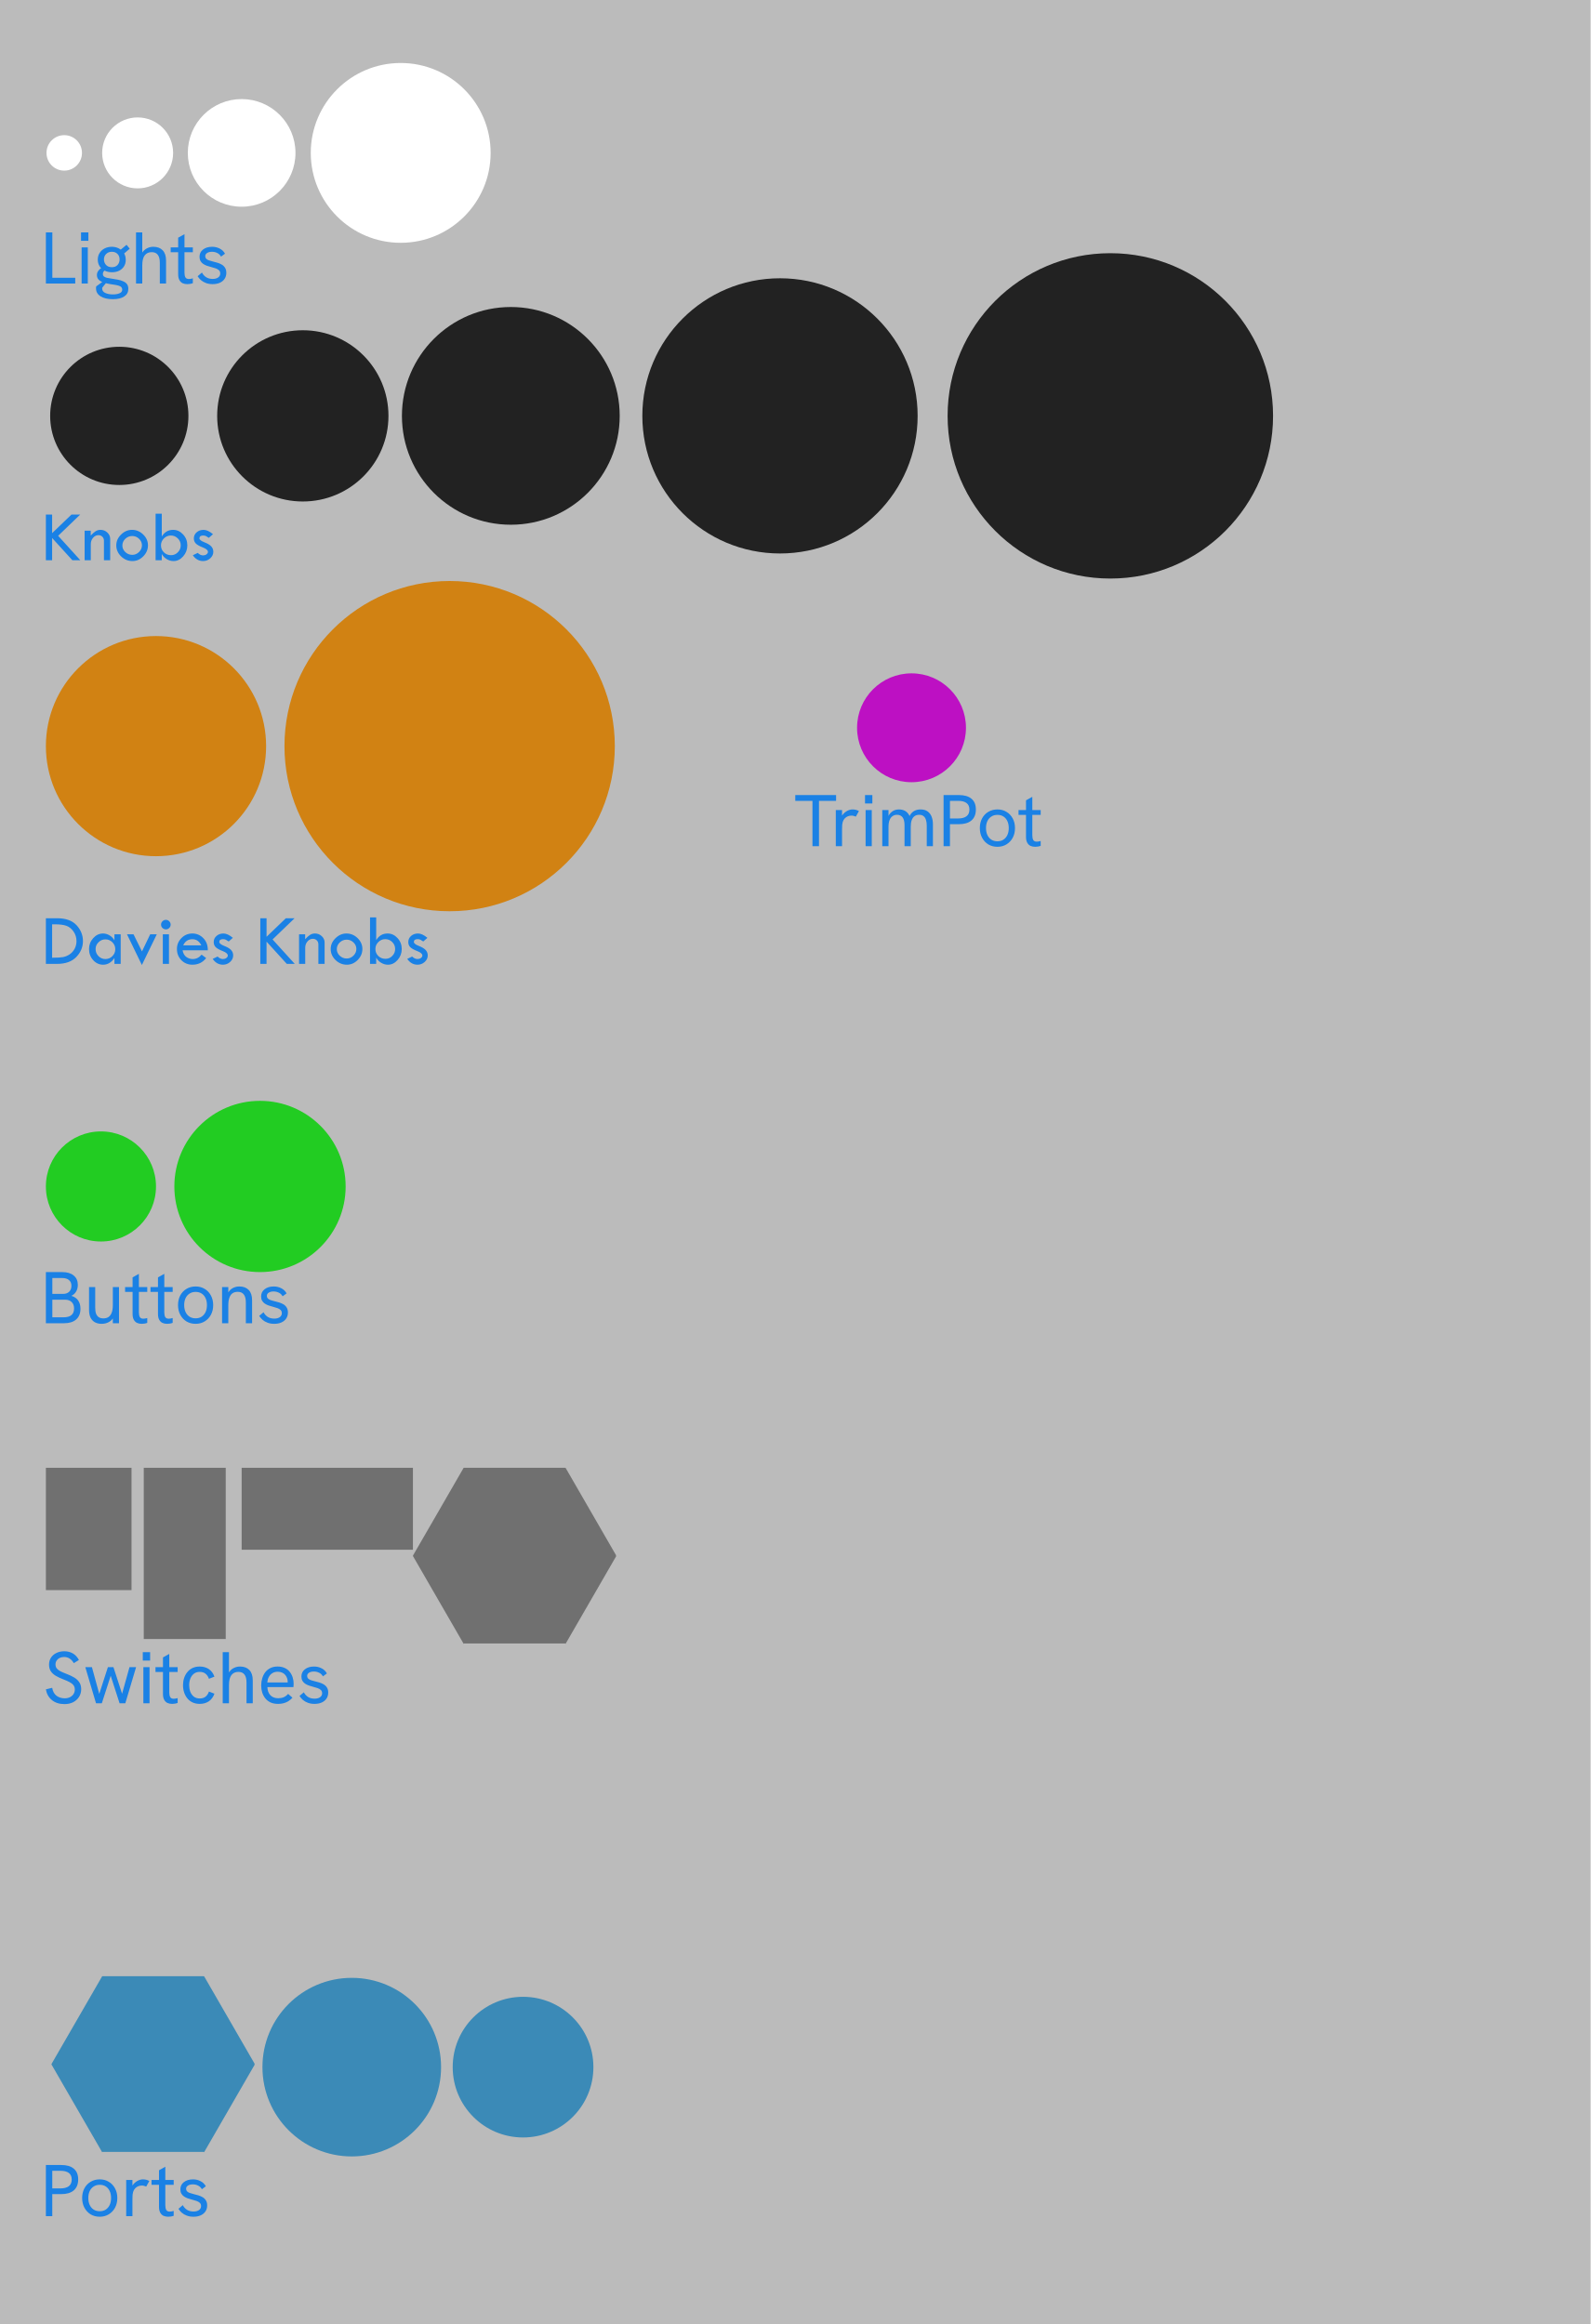
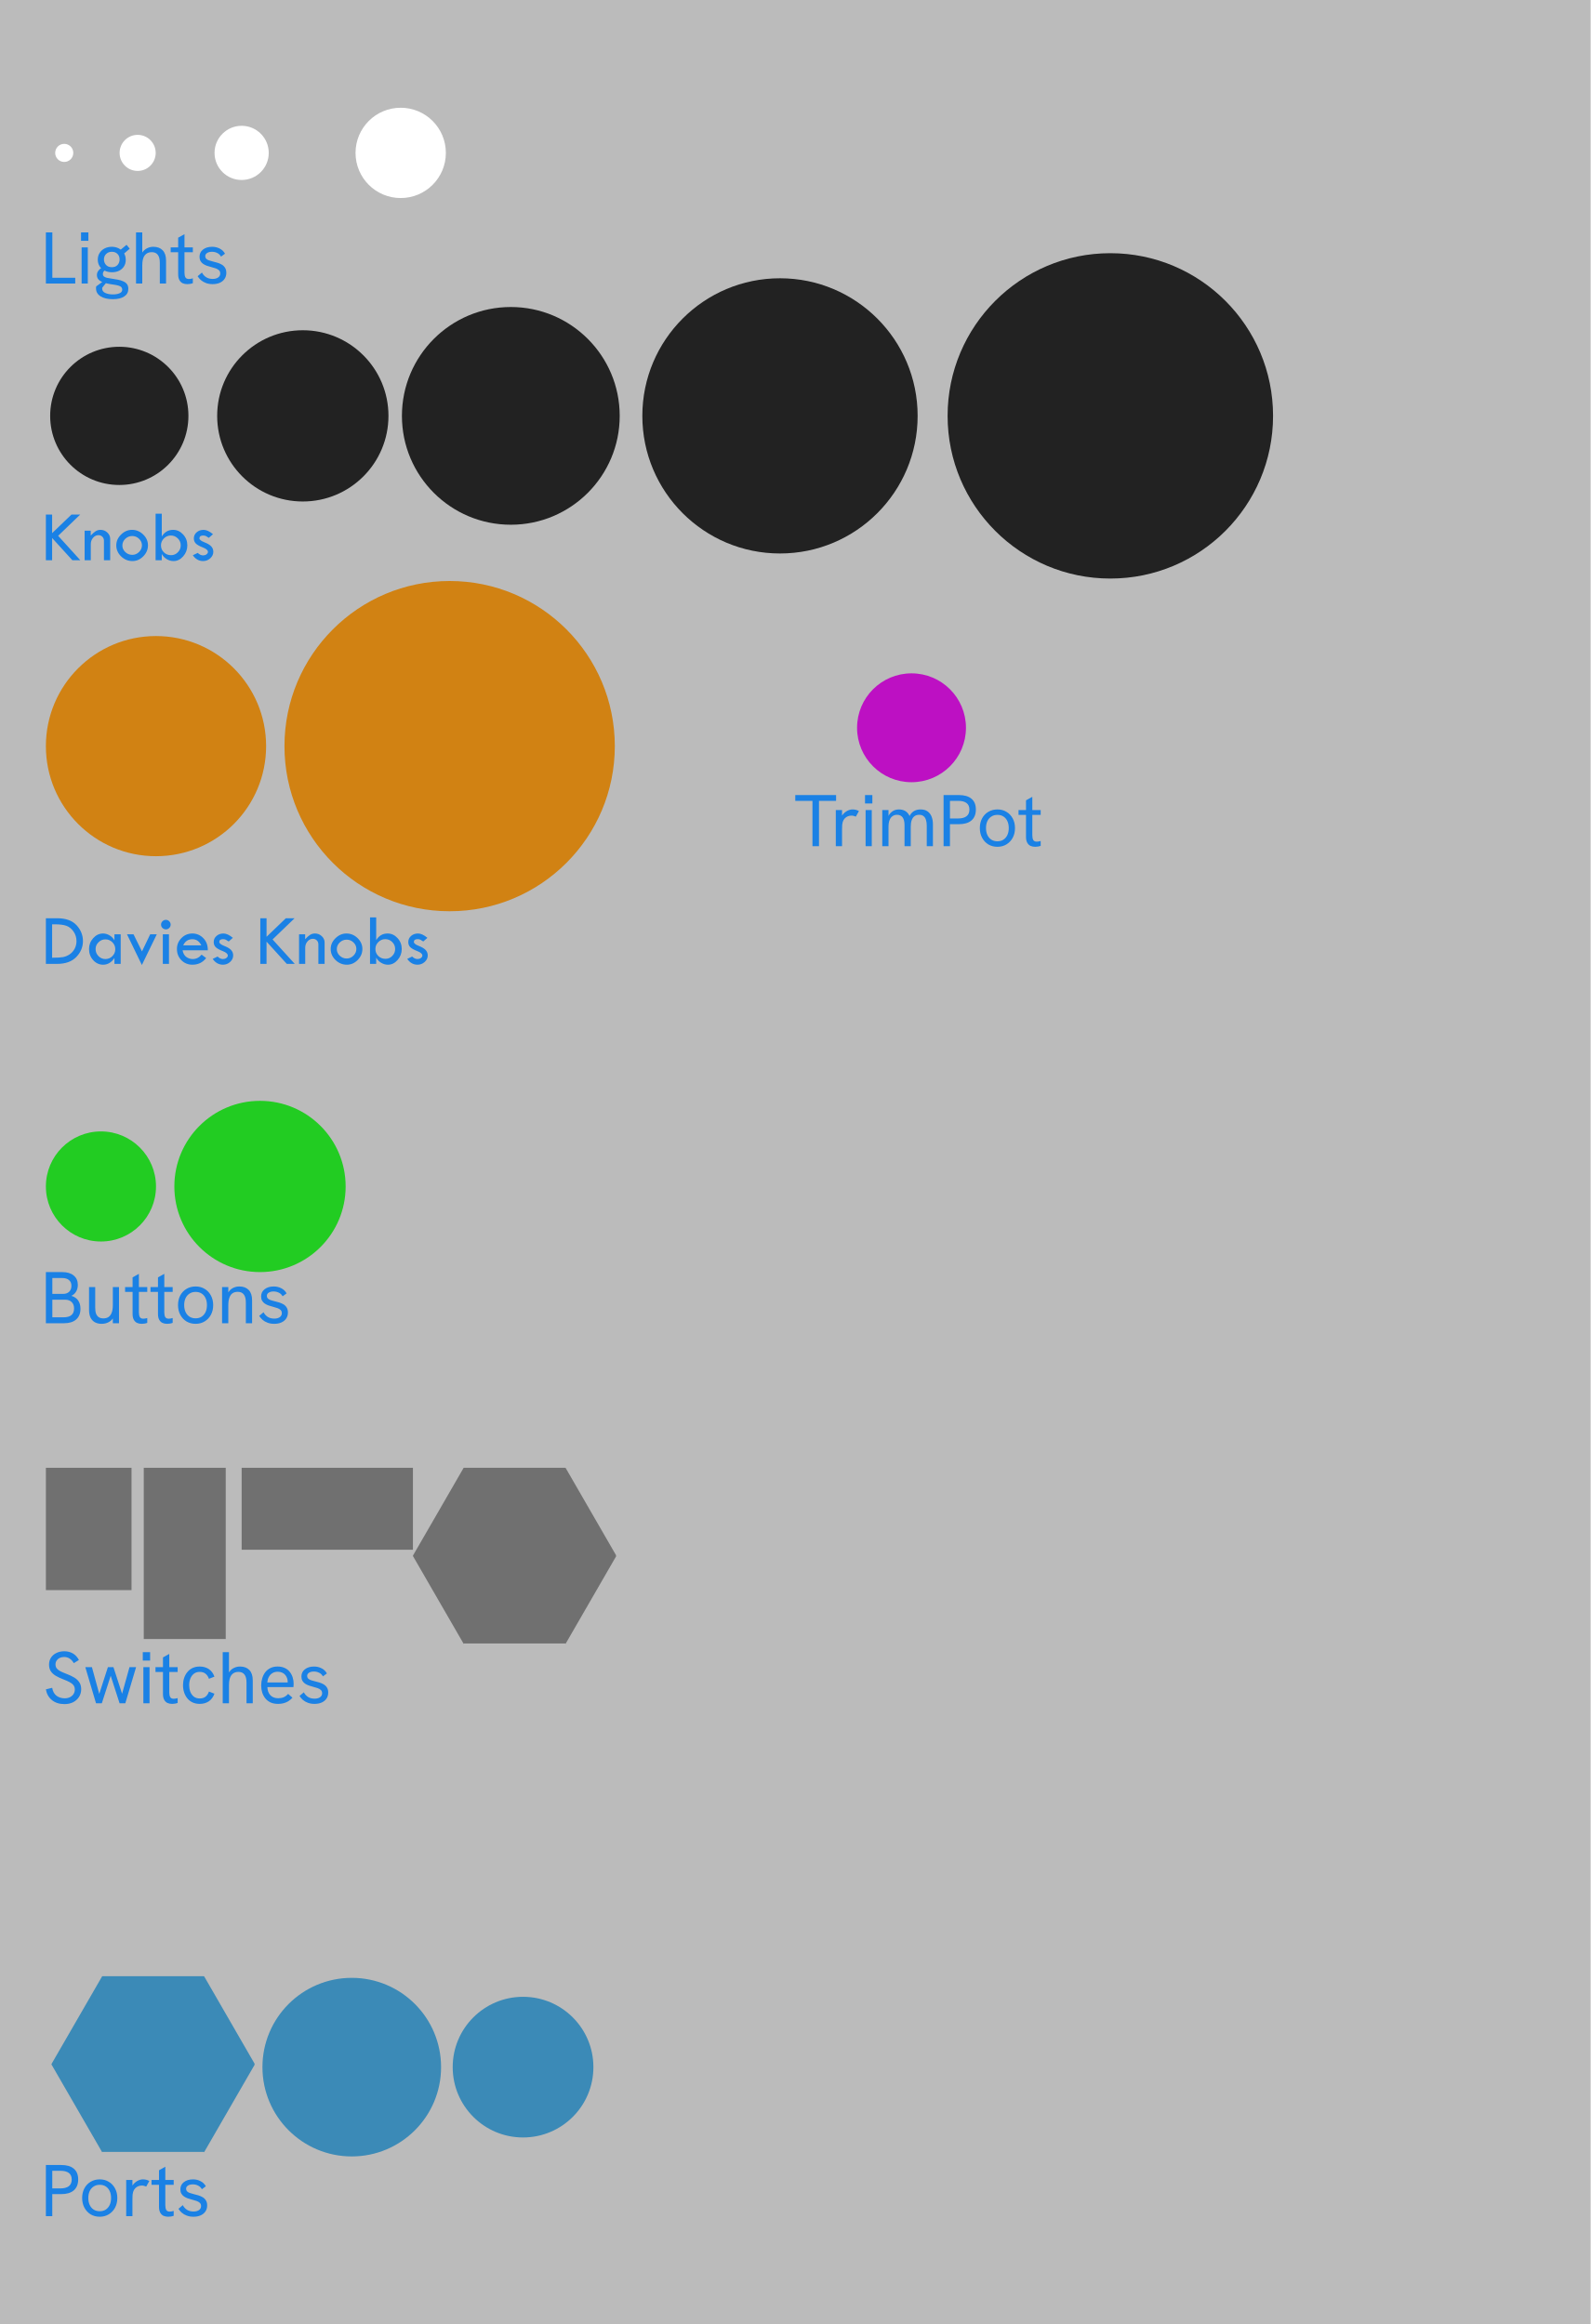
<svg xmlns="http://www.w3.org/2000/svg" width="260" height="380" viewBox="0 0 260 380" version="1.1">
  <g>
    <rect id="panel" x="0" y="0" width="260" height="380" fill="#bbb" />
    <path id="label-lights" transform="translate(7.5,38)" fill="#1a81e5" d="M 1.7211914e-5,8.364 V -1.6845703e-5 H 1.056 V 7.416 h 3.744 v 0.948 z m 5.844,0 v -5.916 h 1.008 v 5.916 z m -0.096,-6.984 V -1.6845703e-5 h 1.2 V 1.38 Z m 5.208,9.54 q -1.272,0 -2.016,-0.468 -0.744,-0.468 -0.744,-1.296 0,-0.06 0,-0.156 0.012,-0.096 0.036,-0.18 l 1.476,-1.068 0.348,0.24 -0.84,1.044 q -0.012,0.048 -0.012,0.084 0,0.036 0,0.072 0,0.48 0.504,0.708 0.504,0.24 1.248,0.24 0.66,0 1.092,-0.192 0.432,-0.18 0.432,-0.6 0,-0.24 -0.144,-0.396 -0.132,-0.144 -0.396,-0.228 -0.252,-0.084 -0.6,-0.144 -0.348,-0.06 -0.78,-0.12 -0.54,-0.084 -1.056,-0.24 -0.504,-0.156 -0.84,-0.456 -0.324,-0.3 -0.324,-0.792 0,-0.42 0.288,-0.768 0.3,-0.348 0.78,-0.576 l 0.648,0.42 q -0.408,0.096 -0.576,0.3 -0.168,0.192 -0.168,0.468 0,0.228 0.156,0.372 0.168,0.144 0.468,0.228 0.312,0.072 0.744,0.132 0.576,0.084 1.08,0.18 0.504,0.096 0.888,0.276 0.396,0.168 0.612,0.456 0.216,0.3 0.216,0.768 0,0.816 -0.672,1.248 -0.672,0.444 -1.848,0.444 z m -0.144,-4.404 q -0.684,0 -1.212,-0.264 -0.528,-0.264 -0.828,-0.732 -0.288,-0.468 -0.288,-1.068 0,-0.624 0.3,-1.092 0.312,-0.48 0.828,-0.744 0.528,-0.264 1.164,-0.264 0.624,0 1.14,0.264 0.516,0.264 0.828,0.744 0.312,0.48 0.312,1.128 0,0.612 -0.288,1.068 -0.288,0.456 -0.792,0.708 -0.504,0.252 -1.164,0.252 z m -0.024,-0.828 q 0.6,0 0.924,-0.36 0.336,-0.372 0.336,-0.9 0,-0.564 -0.348,-0.912 -0.348,-0.348 -0.912,-0.348 -0.576,0 -0.936,0.36 -0.36,0.348 -0.36,0.888 0,0.54 0.348,0.912 0.348,0.36 0.948,0.36 z m 1.884,-2.136 -0.732,-0.492 1.248,-1.032 0.516,0.636 z m 2.064,4.812 V -1.6845703e-5 h 1.02 V 3.708 l -0.252,0.096 q 0.168,-0.456 0.468,-0.78 0.3,-0.324 0.708,-0.492 0.408,-0.18 0.888,-0.18 0.972,0 1.524,0.576 0.552,0.564 0.552,1.68 v 3.756 h -1.02 v -3.384 q 0,-0.9 -0.336,-1.32 -0.324,-0.432 -0.996,-0.432 -0.732,0 -1.14,0.528 -0.396,0.516 -0.396,1.656 v 2.952 z m 8.376,0.096 q -0.42,0 -0.768,-0.156 -0.336,-0.168 -0.528,-0.528 -0.192,-0.36 -0.192,-0.924 V 0.864 l 1.032,-0.576 V 6.588 q 0,0.492 0.156,0.768 0.156,0.264 0.564,0.264 0.12,0 0.288,-0.024 0.168,-0.036 0.36,-0.084 v 0.792 q -0.228,0.084 -0.468,0.12 -0.228,0.036 -0.444,0.036 z m -2.712,-5.22 v -0.792 h 3.624 v 0.792 z m 6.852,5.22 q -0.6,0 -1.08,-0.18 -0.48,-0.18 -0.828,-0.48 -0.336,-0.3 -0.54,-0.636 l 0.708,-0.6 q 0.228,0.456 0.672,0.756 0.456,0.288 1.08,0.288 0.564,0 0.9,-0.24 0.336,-0.24 0.336,-0.648 0,-0.336 -0.204,-0.528 -0.204,-0.192 -0.54,-0.312 -0.336,-0.12 -0.732,-0.216 -0.336,-0.084 -0.684,-0.204 -0.336,-0.12 -0.612,-0.3 -0.276,-0.18 -0.444,-0.468 -0.168,-0.288 -0.168,-0.708 0,-0.732 0.564,-1.176 0.576,-0.456 1.5,-0.456 0.672,0 1.224,0.288 0.564,0.276 0.876,0.84 l -0.648,0.48 q -0.24,-0.42 -0.636,-0.6 -0.384,-0.192 -0.852,-0.192 -0.468,0 -0.78,0.192 -0.312,0.192 -0.312,0.528 0,0.252 0.144,0.408 0.144,0.156 0.42,0.264 0.288,0.108 0.696,0.204 0.372,0.084 0.756,0.204 0.384,0.12 0.708,0.312 0.324,0.192 0.516,0.516 0.204,0.312 0.204,0.816 0,0.552 -0.276,0.972 -0.276,0.42 -0.78,0.648 -0.504,0.228 -1.188,0.228 z" />
    <g id="lights" transform="translate(7.5,10)">
-       <circle id="k:l-tiny" cx="3" cy="15" r="2.9" fill="#fff" />
-       <circle id="k:l-small" cx="15" cy="15" r="5.8" fill="#fff" />
-       <circle id="k:l-medium" cx="32" cy="15" r="8.8" fill="#fff" />
-       <circle id="k:l-large" cx="58" cy="15" r="14.7" fill="#fff" />
+       <circle id="k:l-tiny" cx="3" cy="15" r="1.48" fill="#fff" />
+       <circle id="k:l-small" cx="15" cy="15" r="2.95" fill="#fff" />
+       <circle id="k:l-medium" cx="32" cy="15" r="4.43" fill="#fff" />
+       <circle id="k:l-large" cx="58" cy="15" r="7.382" fill="#fff" />
    </g>
    <path id="label-knobs" transform="translate(7.5,84)" fill="#1a81e5" d="M 0,0.141 H 1.02 V 3.176 L 4.178,0.141 H 5.607 L 2.004,3.609 5.631,7.605 H 4.33 L 1.02,3.967 V 7.605 H 0 Z M 6.334,7.605 V 2.771 H 7.33 V 3.574 Q 7.77,3.088 8.127,2.865 8.484,2.637 8.924,2.637 q 0.656,0 1.119,0.434 0.469,0.434 0.469,1.043 V 7.605 H 9.492 V 4.412 q 0,-0.393 -0.258,-0.65 Q 8.982,3.504 8.59,3.504 8.08,3.504 7.711,3.938 7.342,4.365 7.342,4.975 v 2.631 z m 5.174,-2.438 q 0,-0.99 0.779,-1.758 0.785,-0.773 1.799,-0.773 1.043,0 1.822,0.762 0.779,0.756 0.779,1.77 0,1.02 -0.768,1.799 -0.762,0.773 -1.764,0.773 -1.072,0 -1.863,-0.768 -0.785,-0.768 -0.785,-1.805 z m 4.195,0 q 0,-0.615 -0.469,-1.066 -0.469,-0.457 -1.113,-0.457 -0.662,0 -1.143,0.463 -0.475,0.457 -0.475,1.096 0,0.609 0.48,1.066 0.486,0.457 1.137,0.457 0.633,0 1.107,-0.469 0.475,-0.469 0.475,-1.09 z M 17.936,0 h 1.008 v 3.727 q 0.65,-1.09 1.863,-1.09 0.938,0 1.623,0.75 0.691,0.75 0.691,1.781 0,1.031 -0.68,1.805 -0.674,0.768 -1.576,0.768 -0.58,0 -1.102,-0.311 -0.521,-0.311 -0.82,-0.844 v 1.02 h -1.008 z m 4.107,5.168 q 0,-0.662 -0.475,-1.131 Q 21.094,3.562 20.42,3.562 q -0.65,0 -1.131,0.48 -0.475,0.475 -0.475,1.125 0,0.68 0.475,1.148 0.48,0.463 1.178,0.463 0.645,0 1.107,-0.475 0.469,-0.475 0.469,-1.137 z m 5.273,-1.822 -0.68,0.598 q -0.264,-0.188 -0.457,-0.281 Q 25.986,3.562 25.723,3.562 q -0.621,0 -0.621,0.457 0,0.328 0.785,0.639 0.791,0.305 1.137,0.674 0.346,0.369 0.346,0.891 0,0.609 -0.498,1.066 -0.498,0.451 -1.172,0.451 -1.025,0 -1.682,-0.949 l 0.803,-0.387 q 0.422,0.41 0.879,0.41 0.316,0 0.551,-0.17 0.24,-0.176 0.24,-0.404 0,-0.404 -0.832,-0.727 Q 24.826,5.191 24.504,4.863 24.188,4.529 24.188,4.043 q 0,-0.604 0.451,-1.002 0.457,-0.404 1.143,-0.404 0.686,0 1.535,0.709 z" />
    <g transform="translate(7.5,40)">
      <circle id="k:RoundBlackSmall" cx="12" cy="28" r="11.3" fill="#222" />
      <circle id="k:RoundBlackMedium" cx="42" cy="28" r="14" fill="#222" />
      <circle id="k:RoundBlackLarge" cx="76" cy="28" r="17.8" fill="#222" />
      <circle id="k:RoundBlackBig" cx="120" cy="28" r="22.5" fill="#222" />
      <circle id="k:RoundBlackHuge" cx="174" cy="28" r="26.6" fill="#222" />
    </g>
    <path id="label-trimpot" transform="translate(130,130)" fill="#1a81e5" d="M 2.808,8.364 V 0.948 H 7.3242187e-6 V -1.6845703e-5 H 6.672 V 0.948 h -2.796 V 8.364 Z m 3.816,0 v -5.916 h 1.02 v 1.584 l -0.264,0.06 q 0.084,-0.528 0.396,-0.912 0.324,-0.396 0.744,-0.612 0.432,-0.216 0.84,-0.216 0.276,0 0.528,0.06 0.252,0.06 0.516,0.204 l -0.504,0.912 q -0.144,-0.072 -0.348,-0.12 -0.192,-0.048 -0.372,-0.048 -0.288,0 -0.576,0.108 -0.276,0.108 -0.504,0.336 -0.228,0.228 -0.348,0.612 -0.048,0.168 -0.084,0.444 -0.024,0.264 -0.024,0.732 v 2.772 z m 4.872,0 v -5.916 h 1.008 v 5.916 z m -0.096,-6.984 V -1.6845703e-5 h 1.2 V 1.38 Z m 2.82,6.984 v -5.916 h 1.02 v 1.524 h -0.204 q 0.108,-0.42 0.288,-0.72 0.192,-0.312 0.444,-0.504 0.252,-0.204 0.54,-0.3 0.3,-0.096 0.624,-0.096 0.54,0 0.948,0.204 0.408,0.204 0.672,0.624 0.264,0.408 0.36,1.044 l -0.576,0.036 q 0.18,-0.612 0.456,-1.032 0.276,-0.432 0.684,-0.648 0.42,-0.228 0.996,-0.228 0.732,0 1.176,0.336 0.444,0.324 0.648,0.876 0.204,0.54 0.204,1.2 v 3.6 h -1.008 v -3.36 q 0,-0.552 -0.132,-0.948 -0.12,-0.396 -0.396,-0.612 -0.264,-0.216 -0.72,-0.216 -0.432,0 -0.744,0.216 -0.3,0.216 -0.468,0.66 -0.156,0.432 -0.156,1.08 v 3.18 h -1.02 v -3.444 q 0,-0.852 -0.312,-1.272 -0.312,-0.42 -0.912,-0.42 -0.432,0 -0.744,0.228 -0.312,0.216 -0.48,0.648 -0.168,0.432 -0.168,1.08 v 3.18 z m 10.02,0 V -1.6845703e-5 h 2.496 q 1.356,0 2.064,0.6 0.72,0.6 0.72,1.764 0,1.164 -0.72,1.788 -0.72,0.612 -2.064,0.612 h -1.452 v 3.6 z m 1.044,-4.536 h 1.344 q 0.864,0 1.344,-0.348 0.492,-0.36 0.492,-1.104 0,-0.732 -0.48,-1.08 -0.468,-0.348 -1.356,-0.348 h -1.344 z m 7.764,4.632 q -0.828,0 -1.488,-0.384 -0.648,-0.396 -1.02,-1.092 -0.372,-0.696 -0.372,-1.584 0,-0.888 0.36,-1.572 0.372,-0.696 1.02,-1.08 0.66,-0.396 1.5,-0.396 0.84,0 1.476,0.396 0.648,0.384 1.02,1.08 0.372,0.684 0.372,1.572 0,0.888 -0.372,1.584 -0.372,0.684 -1.02,1.08 -0.648,0.396 -1.476,0.396 z m 0,-0.9 q 0.564,0 0.972,-0.264 0.42,-0.276 0.648,-0.756 0.228,-0.492 0.228,-1.14 0,-0.66 -0.228,-1.14 -0.228,-0.492 -0.648,-0.756 -0.408,-0.264 -0.972,-0.264 -0.576,0 -0.996,0.276 -0.42,0.264 -0.648,0.744 -0.228,0.48 -0.228,1.14 0,0.648 0.228,1.14 0.228,0.48 0.648,0.756 0.42,0.264 0.996,0.264 z m 6.156,0.9 q -0.42,0 -0.768,-0.156 -0.336,-0.168 -0.528,-0.528 -0.192,-0.36 -0.192,-0.924 V 0.864 l 1.032,-0.576 V 6.588 q 0,0.492 0.156,0.768 0.156,0.264 0.564,0.264 0.12,0 0.288,-0.024 0.168,-0.036 0.36,-0.084 v 0.792 q -0.228,0.084 -0.468,0.12 -0.228,0.036 -0.444,0.036 z m -2.712,-5.22 v -0.792 h 3.624 v 0.792 z" />
    <g transform="translate(140,110)">
      <circle id="k:TrimPot" cx="9" cy="9" r="8.9" fill="#bd10c3" />
    </g>
    <path id="label-Davies" transform="translate(7.5,150)" fill="#1a81e5" d="m 0,0.141 h 1.811 q 2.15,0 3.199,1.137 1.049,1.137 1.049,2.596 0,1.471 -1.084,2.602 Q 3.891,7.605 1.822,7.605 H 0 Z m 1.02,0.996 v 5.461 h 0.059 q 1.137,0 1.711,-0.1 Q 3.363,6.393 3.879,6.047 4.395,5.701 4.699,5.133 5.004,4.559 5.004,3.873 q 0,-0.861 -0.486,-1.559 Q 4.031,1.617 3.352,1.377 2.678,1.137 1.535,1.137 Z M 11.209,2.771 h 1.02 V 7.605 H 11.209 V 6.645 q -0.744,1.096 -1.846,1.096 -0.955,0 -1.635,-0.75 -0.674,-0.75 -0.674,-1.822 0,-1.014 0.68,-1.77 0.686,-0.762 1.605,-0.762 0.568,0 1.078,0.311 0.51,0.311 0.791,0.809 z M 11.344,5.203 q 0,-0.662 -0.475,-1.131 -0.475,-0.475 -1.137,-0.475 -0.645,0 -1.125,0.469 -0.48,0.469 -0.48,1.102 0,0.686 0.469,1.166 0.469,0.48 1.137,0.48 0.662,0 1.137,-0.475 Q 11.344,5.859 11.344,5.203 Z m 1.916,-2.432 h 1.066 l 1.383,2.795 1.342,-2.795 h 1.078 l -2.438,5.016 z m 5.566,-1.588 q 0,-0.316 0.234,-0.545 0.234,-0.234 0.557,-0.234 0.316,0 0.545,0.234 0.234,0.229 0.234,0.545 0,0.322 -0.234,0.551 -0.229,0.229 -0.545,0.229 -0.322,0 -0.557,-0.229 -0.234,-0.229 -0.234,-0.551 z m 0.287,1.588 h 1.008 v 4.834 h -1.008 z m 7.359,2.613 h -4.125 Q 22.482,6.129 22.957,6.475 23.438,6.814 24,6.814 q 0.867,0 1.453,-0.721 l 0.744,0.562 q -0.838,1.084 -2.244,1.084 -1.078,0 -1.805,-0.738 -0.727,-0.738 -0.727,-1.834 0,-1.025 0.732,-1.775 0.738,-0.756 1.799,-0.756 1.043,0 1.787,0.768 0.744,0.762 0.732,1.98 z M 22.453,4.57 h 2.953 q -0.492,-0.996 -1.453,-0.996 -1.049,0 -1.5,0.996 z M 30.562,3.346 29.883,3.943 q -0.264,-0.188 -0.457,-0.281 Q 29.232,3.562 28.969,3.562 q -0.621,0 -0.621,0.457 0,0.328 0.785,0.639 0.791,0.305 1.137,0.674 0.346,0.369 0.346,0.891 0,0.609 -0.498,1.066 -0.498,0.451 -1.172,0.451 -1.025,0 -1.682,-0.949 l 0.803,-0.387 q 0.422,0.41 0.879,0.41 0.316,0 0.551,-0.17 0.24,-0.176 0.24,-0.404 0,-0.404 -0.832,-0.727 Q 28.072,5.191 27.75,4.863 27.434,4.529 27.434,4.043 q 0,-0.604 0.451,-1.002 0.457,-0.404 1.143,-0.404 0.686,0 1.535,0.709 z M 35.051,0.141 h 1.02 V 3.176 L 39.229,0.141 h 1.43 l -3.604,3.469 3.627,3.996 H 39.381 L 36.07,3.967 v 3.639 h -1.02 z m 6.334,7.465 V 2.771 h 0.996 v 0.803 q 0.439,-0.486 0.797,-0.709 0.357,-0.229 0.797,-0.229 0.656,0 1.119,0.434 0.469,0.434 0.469,1.043 V 7.605 H 44.543 V 4.412 q 0,-0.393 -0.258,-0.65 -0.252,-0.258 -0.645,-0.258 -0.51,0 -0.879,0.434 -0.369,0.428 -0.369,1.037 v 2.631 z m 5.174,-2.438 q 0,-0.99 0.779,-1.758 0.785,-0.773 1.799,-0.773 1.043,0 1.822,0.762 0.779,0.756 0.779,1.77 0,1.02 -0.768,1.799 -0.762,0.773 -1.764,0.773 -1.072,0 -1.863,-0.768 -0.785,-0.768 -0.785,-1.805 z m 4.195,0 q 0,-0.615 -0.469,-1.066 -0.469,-0.457 -1.113,-0.457 -0.662,0 -1.143,0.463 -0.475,0.457 -0.475,1.096 0,0.609 0.48,1.066 0.486,0.457 1.137,0.457 0.633,0 1.107,-0.469 0.475,-0.469 0.475,-1.09 z M 52.986,0 h 1.008 v 3.727 q 0.65,-1.09 1.863,-1.09 0.938,0 1.623,0.75 0.691,0.75 0.691,1.781 0,1.031 -0.68,1.805 -0.674,0.768 -1.576,0.768 -0.58,0 -1.102,-0.311 -0.521,-0.311 -0.82,-0.844 v 1.02 h -1.008 z m 4.107,5.168 q 0,-0.662 -0.475,-1.131 Q 56.145,3.562 55.471,3.562 q -0.65,0 -1.131,0.48 -0.475,0.475 -0.475,1.125 0,0.68 0.475,1.148 0.48,0.463 1.178,0.463 0.645,0 1.107,-0.475 0.469,-0.475 0.469,-1.137 z M 62.367,3.346 61.688,3.943 q -0.264,-0.188 -0.457,-0.281 Q 61.037,3.562 60.773,3.562 q -0.621,0 -0.621,0.457 0,0.328 0.785,0.639 0.791,0.305 1.137,0.674 0.346,0.369 0.346,0.891 0,0.609 -0.498,1.066 -0.498,0.451 -1.172,0.451 -1.025,0 -1.682,-0.949 l 0.803,-0.387 q 0.422,0.41 0.879,0.41 0.316,0 0.551,-0.17 0.24,-0.176 0.24,-0.404 0,-0.404 -0.832,-0.727 -0.832,-0.322 -1.154,-0.65 -0.316,-0.334 -0.316,-0.82 0,-0.604 0.451,-1.002 0.457,-0.404 1.143,-0.404 0.686,0 1.535,0.709 z" />
    <g id="Davies Knobs" transform="translate(7.5,95)">
      <circle id="k:Davies" cx="18" cy="27" r="18" fill="#d18213" />
      <circle id="k:DaviesLarge" cx="66" cy="27" r="27" fill="#d18213" />
    </g>
    <path id="label-buttons" transform="translate(7.5,208)" fill="#1a81e5" d="M 1.7211914e-5,8.364 V -1.6845703e-5 H 2.676 q 1.188,0 1.86,0.552 0.684,0.552 0.684,1.536 0,0.624 -0.276,1.092 -0.276,0.468 -0.78,0.708 0.732,0.204 1.104,0.744 0.384,0.54 0.384,1.368 0,1.128 -0.708,1.752 -0.696,0.612 -1.98,0.612 z M 1.056,7.392 h 1.836 q 1.716,0 1.716,-1.44 0,-0.684 -0.396,-1.056 -0.384,-0.384 -1.092,-0.384 h -2.064 z m 0,-3.828 h 1.788 q 0.6,0 0.96,-0.348 0.372,-0.36 0.372,-0.972 0,-0.6 -0.396,-0.936 -0.396,-0.336 -1.104,-0.336 h -1.62 z m 8.064,4.896 q -0.636,0 -1.104,-0.252 -0.468,-0.264 -0.72,-0.768 -0.24,-0.504 -0.24,-1.248 v -3.744 h 1.008 v 3.384 q 0,0.588 0.144,0.984 0.156,0.384 0.456,0.576 0.3,0.18 0.744,0.18 0.492,0 0.828,-0.228 0.348,-0.24 0.528,-0.72 0.18,-0.48 0.18,-1.236 v -2.94 h 1.008 v 5.916 h -1.008 v -1.26 h 0.252 q -0.252,0.66 -0.804,1.008 -0.552,0.348 -1.272,0.348 z m 6.54,0 q -0.42,0 -0.768,-0.156 -0.336,-0.168 -0.528,-0.528 -0.192,-0.36 -0.192,-0.924 V 0.864 l 1.032,-0.576 V 6.588 q 0,0.492 0.156,0.768 0.156,0.264 0.564,0.264 0.12,0 0.288,-0.024 0.168,-0.036 0.36,-0.084 v 0.792 q -0.228,0.084 -0.468,0.12 -0.228,0.036 -0.444,0.036 z m -2.712,-5.22 v -0.792 h 3.624 v 0.792 z m 6.864,5.22 q -0.42,0 -0.768,-0.156 -0.336,-0.168 -0.528,-0.528 -0.192,-0.36 -0.192,-0.924 V 0.864 l 1.032,-0.576 V 6.588 q 0,0.492 0.156,0.768 0.156,0.264 0.564,0.264 0.12,0 0.288,-0.024 0.168,-0.036 0.36,-0.084 v 0.792 q -0.228,0.084 -0.468,0.12 -0.228,0.036 -0.444,0.036 z m -2.712,-5.22 v -0.792 h 3.624 v 0.792 z m 7.38,5.22 q -0.828,0 -1.488,-0.384 -0.648,-0.396 -1.02,-1.092 -0.372,-0.696 -0.372,-1.584 0,-0.888 0.36,-1.572 0.372,-0.696 1.02,-1.08 0.66,-0.396 1.5,-0.396 0.84,0 1.476,0.396 0.648,0.384 1.02,1.08 0.372,0.684 0.372,1.572 0,0.888 -0.372,1.584 -0.372,0.684 -1.02,1.08 -0.648,0.396 -1.476,0.396 z m 0,-0.9 q 0.564,0 0.972,-0.264 0.42,-0.276 0.648,-0.756 0.228,-0.492 0.228,-1.14 0,-0.66 -0.228,-1.14 -0.228,-0.492 -0.648,-0.756 -0.408,-0.264 -0.972,-0.264 -0.576,0 -0.996,0.276 -0.42,0.264 -0.648,0.744 -0.228,0.48 -0.228,1.14 0,0.648 0.228,1.14 0.228,0.48 0.648,0.756 0.42,0.264 0.996,0.264 z m 4.32,0.804 v -5.916 h 1.02 v 1.26 l -0.24,0.084 q 0.168,-0.456 0.456,-0.768 0.288,-0.324 0.696,-0.492 0.408,-0.18 0.9,-0.18 0.972,0 1.524,0.576 0.552,0.564 0.552,1.68 v 3.756 h -1.02 v -3.384 q 0,-0.9 -0.336,-1.32 -0.324,-0.432 -0.996,-0.432 -0.492,0 -0.84,0.228 -0.336,0.228 -0.516,0.72 -0.18,0.48 -0.18,1.236 v 2.952 z m 8.52,0.096 q -0.6,0 -1.08,-0.18 -0.48,-0.18 -0.828,-0.48 -0.336,-0.3 -0.54,-0.636 l 0.708,-0.6 q 0.228,0.456 0.672,0.756 0.456,0.288 1.08,0.288 0.564,0 0.9,-0.24 0.336,-0.24 0.336,-0.648 0,-0.336 -0.204,-0.528 -0.204,-0.192 -0.54,-0.312 -0.336,-0.12 -0.732,-0.216 -0.336,-0.084 -0.684,-0.204 -0.336,-0.12 -0.612,-0.3 -0.276,-0.18 -0.444,-0.468 -0.168,-0.288 -0.168,-0.708 0,-0.732 0.564,-1.176 0.576,-0.456 1.5,-0.456 0.672,0 1.224,0.288 0.564,0.276 0.876,0.84 l -0.648,0.48 q -0.24,-0.42 -0.636,-0.6 -0.384,-0.192 -0.852,-0.192 -0.468,0 -0.78,0.192 -0.312,0.192 -0.312,0.528 0,0.252 0.144,0.408 0.144,0.156 0.42,0.264 0.288,0.108 0.696,0.204 0.372,0.084 0.756,0.204 0.384,0.12 0.708,0.312 0.324,0.192 0.516,0.516 0.204,0.312 0.204,0.816 0,0.552 -0.276,0.972 -0.276,0.42 -0.78,0.648 -0.504,0.228 -1.188,0.228 z" />
    <g id="buttons" transform="translate(7.5,180)">
      <circle id="k:VCVButton" cx="9" cy="14" r="9" fill="#2c2" />
      <circle id="k:BefacoPush" cx="35" cy="14" r="14" fill="#2c2" />
    </g>
    <path id="label-Switches" transform="translate(7.5,270)" fill="#1a81e5" d="m 3.048,8.64 q -1.26,0 -2.064,-0.66 -0.804,-0.66 -0.984,-1.752 L 1.032,5.976 q 0.132,0.84 0.684,1.284 0.564,0.432 1.368,0.432 0.468,0 0.84,-0.18 0.372,-0.18 0.588,-0.504 0.216,-0.336 0.216,-0.756 0,-0.444 -0.24,-0.732 -0.24,-0.288 -0.672,-0.504 -0.42,-0.216 -0.984,-0.432 -0.696,-0.264 -1.224,-0.576 -0.516,-0.312 -0.804,-0.744 -0.288,-0.444 -0.288,-1.08 0,-0.636 0.312,-1.128 0.312,-0.492 0.876,-0.768 0.564,-0.288 1.308,-0.288 0.792,0 1.404,0.36 0.612,0.36 0.984,1.068 l -0.84,0.516 q -0.276,-0.492 -0.672,-0.744 -0.396,-0.264 -0.912,-0.264 -0.408,0 -0.732,0.156 -0.312,0.156 -0.492,0.432 -0.18,0.276 -0.18,0.636 0,0.384 0.216,0.66 0.216,0.264 0.624,0.468 0.408,0.204 0.984,0.42 0.732,0.276 1.26,0.6 0.528,0.324 0.816,0.78 0.3,0.444 0.3,1.104 0,0.708 -0.348,1.26 -0.348,0.552 -0.96,0.876 -0.612,0.312 -1.416,0.312 z m 5.148,-0.132 -1.752,-5.916 h 1.08 l 1.2,4.38 1.416,-4.38 h 0.9 l 1.416,4.356 1.212,-4.356 h 1.08 l -1.764,5.916 h -0.936 l -1.452,-4.5 -1.452,4.5 z m 7.74,0 v -5.916 h 1.008 v 5.916 z m -0.096,-6.984 V 0.144 h 1.2 V 1.524 Z m 4.788,7.08 q -0.42,0 -0.768,-0.156 -0.336,-0.168 -0.528,-0.528 -0.192,-0.36 -0.192,-0.924 v -5.988 l 1.032,-0.576 V 6.732 q 0,0.492 0.156,0.768 0.156,0.264 0.564,0.264 0.12,0 0.288,-0.024 0.168,-0.036 0.36,-0.084 v 0.792 q -0.228,0.084 -0.468,0.12 -0.228,0.036 -0.444,0.036 z m -2.712,-5.22 v -0.792 h 3.624 v 0.792 z m 7.236,5.22 q -0.66,0 -1.176,-0.24 -0.504,-0.24 -0.852,-0.66 -0.348,-0.432 -0.528,-0.984 -0.18,-0.552 -0.18,-1.176 0,-0.612 0.18,-1.164 0.18,-0.552 0.528,-0.972 0.348,-0.432 0.852,-0.672 0.516,-0.24 1.176,-0.24 0.84,0 1.464,0.408 0.636,0.408 0.936,1.248 l -0.9,0.348 q -0.168,-0.504 -0.54,-0.816 -0.372,-0.312 -0.96,-0.312 -0.588,0 -0.972,0.312 -0.384,0.312 -0.576,0.804 -0.18,0.492 -0.18,1.056 0,0.564 0.18,1.068 0.192,0.492 0.576,0.804 0.384,0.3 0.972,0.3 0.588,0 0.96,-0.3 0.372,-0.312 0.54,-0.828 l 0.9,0.348 q -0.3,0.84 -0.936,1.26 -0.624,0.408 -1.464,0.408 z m 3.756,-0.096 V 0.144 h 1.02 V 3.852 l -0.252,0.096 q 0.168,-0.456 0.468,-0.78 0.3,-0.324 0.708,-0.492 0.408,-0.18 0.888,-0.18 0.972,0 1.524,0.576 0.552,0.564 0.552,1.68 v 3.756 h -1.02 v -3.384 q 0,-0.9 -0.336,-1.32 -0.324,-0.432 -0.996,-0.432 -0.732,0 -1.14,0.528 -0.396,0.516 -0.396,1.656 v 2.952 z m 9.06,0.096 q -0.696,0 -1.224,-0.228 -0.516,-0.24 -0.864,-0.66 -0.336,-0.42 -0.516,-0.96 -0.168,-0.552 -0.168,-1.164 0,-0.612 0.168,-1.164 0.168,-0.564 0.492,-0.996 0.336,-0.432 0.84,-0.684 0.504,-0.252 1.176,-0.252 0.684,0 1.176,0.24 0.504,0.228 0.816,0.636 0.324,0.408 0.48,0.912 0.156,0.504 0.156,1.044 0,0.048 -0.012,0.228 0,0.168 -0.024,0.3 h -4.26 q 0.036,0.864 0.504,1.344 0.468,0.48 1.272,0.48 0.516,0 0.9,-0.168 0.384,-0.168 0.72,-0.54 l 0.708,0.624 q -0.324,0.348 -0.684,0.576 -0.36,0.216 -0.768,0.324 -0.396,0.108 -0.888,0.108 z m 1.524,-3.264 q 0.024,-0.096 0.024,-0.192 0.012,-0.096 0.012,-0.192 0,-0.288 -0.108,-0.576 -0.096,-0.288 -0.3,-0.516 -0.192,-0.24 -0.504,-0.372 -0.3,-0.144 -0.72,-0.144 -0.516,0 -0.888,0.24 -0.372,0.24 -0.576,0.636 -0.204,0.396 -0.24,0.876 h 3.636 z m 4.416,3.264 q -0.6,0 -1.08,-0.18 -0.48,-0.18 -0.828,-0.48 -0.336,-0.3 -0.54,-0.636 l 0.708,-0.6 q 0.228,0.456 0.672,0.756 0.456,0.288 1.08,0.288 0.564,0 0.9,-0.24 0.336,-0.24 0.336,-0.648 0,-0.336 -0.204,-0.528 -0.204,-0.192 -0.54,-0.312 -0.336,-0.12 -0.732,-0.216 -0.336,-0.084 -0.684,-0.204 -0.336,-0.12 -0.612,-0.3 -0.276,-0.18 -0.444,-0.468 -0.168,-0.288 -0.168,-0.708 0,-0.732 0.564,-1.176 0.576,-0.456 1.5,-0.456 0.672,0 1.224,0.288 0.564,0.276 0.876,0.84 l -0.648,0.48 q -0.24,-0.42 -0.636,-0.6 -0.384,-0.192 -0.852,-0.192 -0.468,0 -0.78,0.192 -0.312,0.192 -0.312,0.528 0,0.252 0.144,0.408 0.144,0.156 0.42,0.264 0.288,0.108 0.696,0.204 0.372,0.084 0.756,0.204 0.384,0.12 0.708,0.312 0.324,0.192 0.516,0.516 0.204,0.312 0.204,0.816 0,0.552 -0.276,0.972 -0.276,0.42 -0.78,0.648 -0.504,0.228 -1.188,0.228 z" />
    <g id="switches" transform="translate(7.5,240)">
      <rect id="k:CKSS" x="0" y="0" width="14" height="20" fill="#707070" />
      <rect id="k:CKSSThree" x="16" y="0" width="13.4" height="28" fill="#707070" />
      <rect id="k:CKSSThreeH" x="32" y="0" width="28" height="13.4" fill="#707070" />
      <g transform="translate(60,0)">
        <path id="k:NKK" fill="#707070" d="m 8.293,0 -6.5,11.258 L 0,14.361 0.031,14.414 C 0.021,14.416 0.009,14.421 0,14.426 l 8.293,14.361 c 0.022,-0.013 0.037,-0.034 0.049,-0.062 H 24.877 l 0.012,-0.021 c 0.011,0.04 0.032,0.069 0.059,0.084 l 8.291,-14.361 c -0.027,-0.016 -0.061,-0.018 -0.102,-0.008 l 0.023,-0.043 h 0.002 c 0.03,0.004 0.055,-0.001 0.076,-0.014 L 24.947,0 c -0.018,0.01 -0.032,0.026 -0.043,0.047 L 24.877,0 Z" />
      </g>
    </g>
    <path id="label-Ports" transform="translate(7.5,354)" fill="#1a81e5" d="M 1.7211914e-5,8.364 V -1.6845703e-5 H 2.496 q 1.356,0 2.064,0.6 0.72,0.6 0.72,1.764 0,1.164 -0.72,1.788 -0.72,0.612 -2.064,0.612 h -1.452 v 3.6 z M 1.044,3.828 h 1.344 q 0.864,0 1.344,-0.348 0.492,-0.36 0.492,-1.104 0,-0.732 -0.48,-1.08 -0.468,-0.348 -1.356,-0.348 h -1.344 z m 7.764,4.632 q -0.828,0 -1.488,-0.384 -0.648,-0.396 -1.02,-1.092 -0.372,-0.696 -0.372,-1.584 0,-0.888 0.36,-1.572 0.372,-0.696 1.02,-1.08 0.66,-0.396 1.5,-0.396 0.84,0 1.476,0.396 0.648,0.384 1.02,1.08 0.372,0.684 0.372,1.572 0,0.888 -0.372,1.584 -0.372,0.684 -1.02,1.08 -0.648,0.396 -1.476,0.396 z m 0,-0.9 q 0.564,0 0.972,-0.264 0.42,-0.276 0.648,-0.756 0.228,-0.492 0.228,-1.14 0,-0.66 -0.228,-1.14 -0.228,-0.492 -0.648,-0.756 -0.408,-0.264 -0.972,-0.264 -0.576,0 -0.996,0.276 -0.42,0.264 -0.648,0.744 -0.228,0.48 -0.228,1.14 0,0.648 0.228,1.14 0.228,0.48 0.648,0.756 0.42,0.264 0.996,0.264 z m 4.32,0.804 v -5.916 h 1.02 v 1.584 l -0.264,0.06 q 0.084,-0.528 0.396,-0.912 0.324,-0.396 0.744,-0.612 0.432,-0.216 0.84,-0.216 0.276,0 0.528,0.06 0.252,0.06 0.516,0.204 l -0.504,0.912 q -0.144,-0.072 -0.348,-0.12 -0.192,-0.048 -0.372,-0.048 -0.288,0 -0.576,0.108 -0.276,0.108 -0.504,0.336 -0.228,0.228 -0.348,0.612 -0.048,0.168 -0.084,0.444 -0.024,0.264 -0.024,0.732 v 2.772 z m 6.852,0.096 q -0.42,0 -0.768,-0.156 -0.336,-0.168 -0.528,-0.528 -0.192,-0.36 -0.192,-0.924 V 0.864 l 1.032,-0.576 V 6.588 q 0,0.492 0.156,0.768 0.156,0.264 0.564,0.264 0.12,0 0.288,-0.024 0.168,-0.036 0.36,-0.084 v 0.792 q -0.228,0.084 -0.468,0.12 -0.228,0.036 -0.444,0.036 z m -2.712,-5.22 v -0.792 h 3.624 v 0.792 z m 6.852,5.22 q -0.6,0 -1.08,-0.18 -0.48,-0.18 -0.828,-0.48 -0.336,-0.3 -0.54,-0.636 l 0.708,-0.6 q 0.228,0.456 0.672,0.756 0.456,0.288 1.08,0.288 0.564,0 0.9,-0.24 0.336,-0.24 0.336,-0.648 0,-0.336 -0.204,-0.528 -0.204,-0.192 -0.54,-0.312 -0.336,-0.12 -0.732,-0.216 -0.336,-0.084 -0.684,-0.204 -0.336,-0.12 -0.612,-0.3 -0.276,-0.18 -0.444,-0.468 -0.168,-0.288 -0.168,-0.708 0,-0.732 0.564,-1.176 0.576,-0.456 1.5,-0.456 0.672,0 1.224,0.288 0.564,0.276 0.876,0.84 l -0.648,0.48 q -0.24,-0.42 -0.636,-0.6 -0.384,-0.192 -0.852,-0.192 -0.468,0 -0.78,0.192 -0.312,0.192 -0.312,0.528 0,0.252 0.144,0.408 0.144,0.156 0.42,0.264 0.288,0.108 0.696,0.204 0.372,0.084 0.756,0.204 0.384,0.12 0.708,0.312 0.324,0.192 0.516,0.516 0.204,0.312 0.204,0.816 0,0.552 -0.276,0.972 -0.276,0.42 -0.78,0.648 -0.504,0.228 -1.188,0.228 z" />
    <g id="ports" transform="translate(7.5,320)">
      <path id="k:port-CL1362" fill="#3b8ab7" d="M 9.205 3.135 L 2.705 14.393 L 0.912 17.496 L 0.943 17.549 C 0.933 17.551 0.921 17.555 0.912 17.561 L 9.205 31.922 C 9.227 31.909 9.242 31.888 9.254 31.859 L 25.789 31.859 L 25.801 31.838 C 25.812 31.878 25.833 31.907 25.859 31.922 L 34.15 17.561 C 34.123 17.545 34.09 17.542 34.049 17.553 L 34.072 17.51 L 34.074 17.51 C 34.104 17.514 34.129 17.508 34.15 17.496 L 25.859 3.135 C 25.842 3.145 25.827 3.16 25.816 3.182 L 25.789 3.135 L 9.205 3.135 z " />
      <circle id="k:port-PJ3410" cx="50" cy="18" r="14.6" fill="#3b8ab7" />
      <circle id="k:port-PJ301M" cx="78" cy="18" r="11.5" fill="#3b8ab7" />
    </g>
  </g>
</svg>
